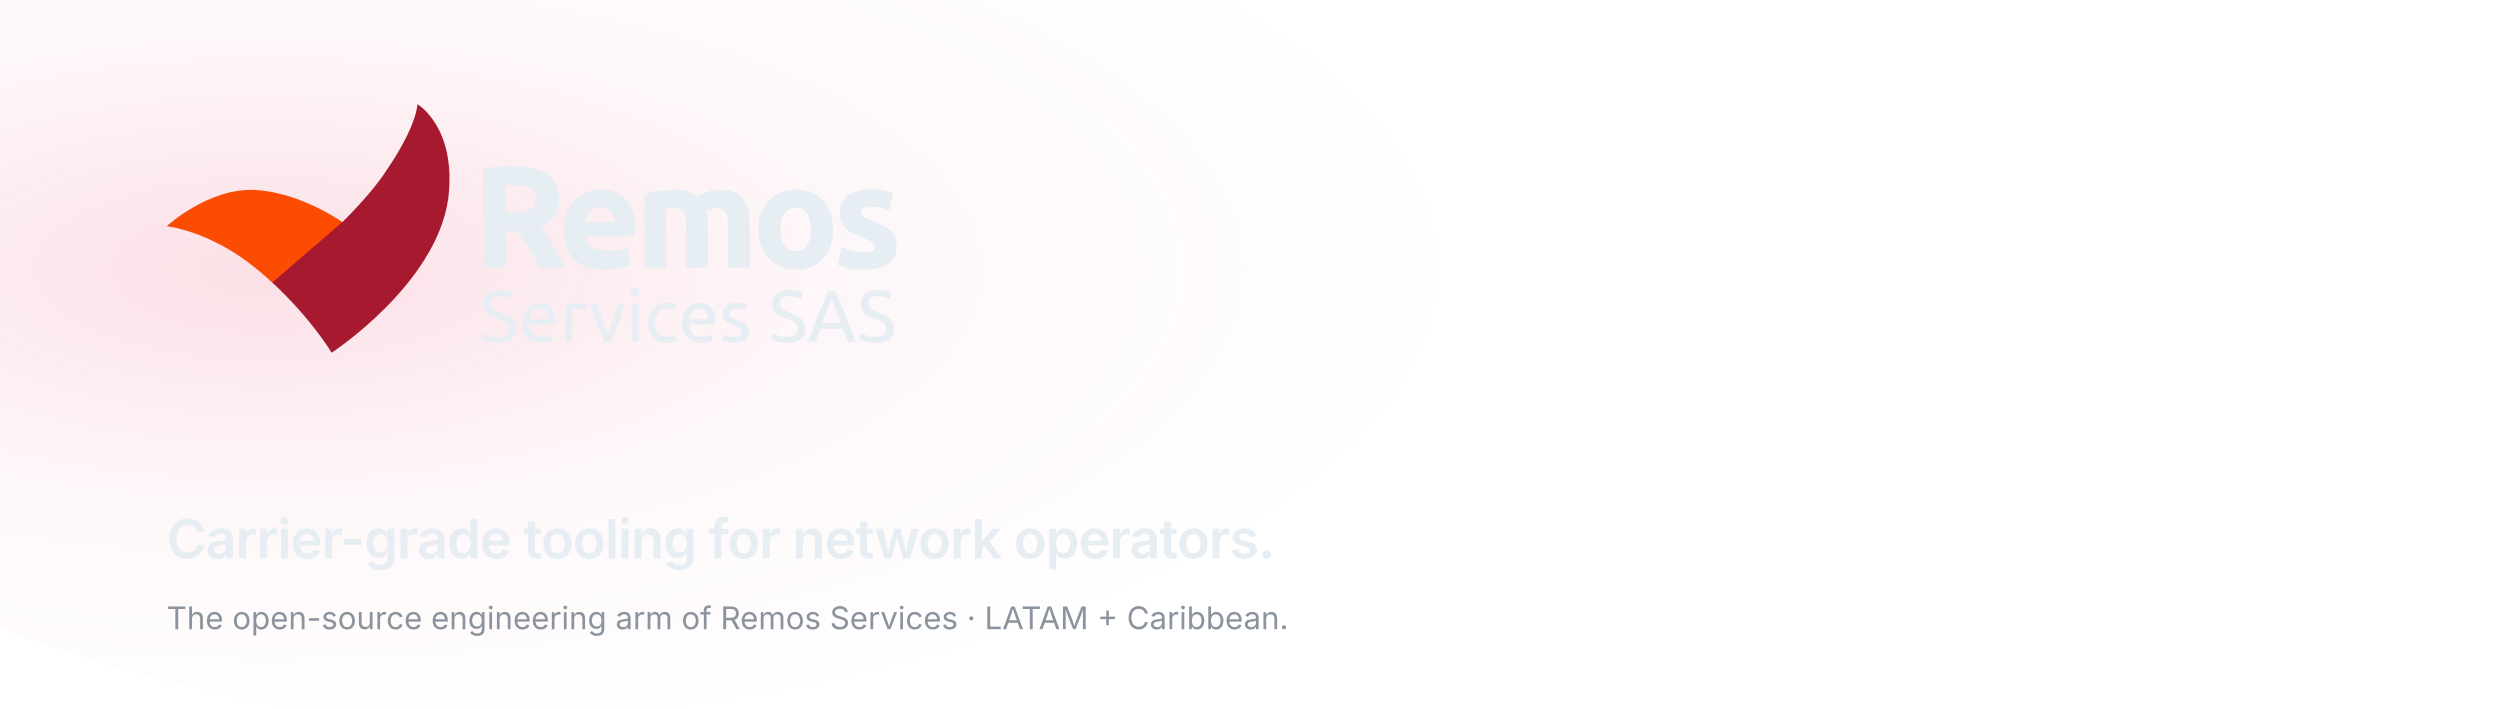
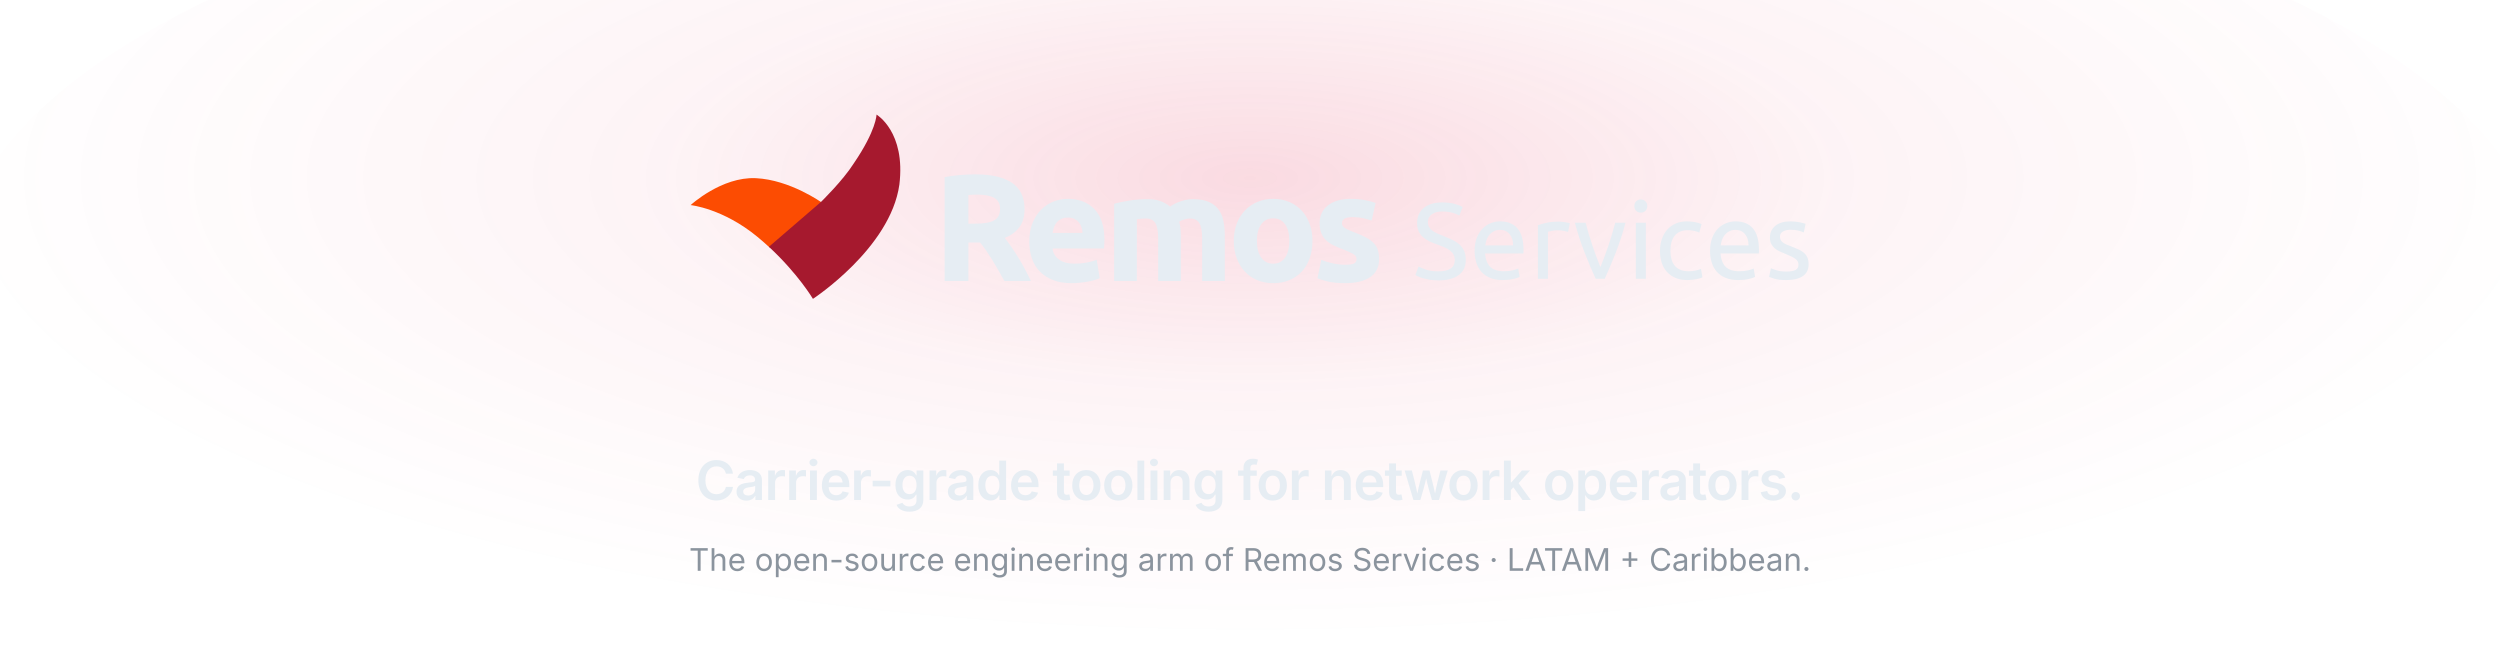
- <svg xmlns="http://www.w3.org/2000/svg" viewBox="0 0 1200 340" width="1200" height="340" role="img" aria-label="Remos Services — Carrier-grade tooling for network operators">
+ <svg xmlns="http://www.w3.org/2000/svg" viewBox="0 0 1200 320" width="1200" height="320" role="img" aria-label="Remos Services — Carrier-grade tooling for network operators">
  <defs>
-     <radialGradient id="glow" cx="0.28" cy="0.45" r="0.55">
-       <stop offset="0%" stop-color="#E11D48" stop-opacity="0.14" />
-       <stop offset="45%" stop-color="#E11D48" stop-opacity="0.04" />
+     <radialGradient id="glow" cx="0.5" cy="0.4" r="0.5">
+       <stop offset="0%" stop-color="#E11D48" stop-opacity="0.16" />
+       <stop offset="45%" stop-color="#E11D48" stop-opacity="0.05" />
      <stop offset="100%" stop-color="#E11D48" stop-opacity="0" />
    </radialGradient>
    <linearGradient id="hairline" x1="0" y1="0" x2="1" y2="0">
      <stop offset="0%" stop-color="#30363D" stop-opacity="0" />
      <stop offset="50%" stop-color="#30363D" stop-opacity="1" />
      <stop offset="100%" stop-color="#30363D" stop-opacity="0" />
    </linearGradient>
  </defs>
-   <ellipse cx="360" cy="150" rx="520" ry="210" fill="url(#glow)" />
-   <g transform="translate(80, 50) scale(0.55)">
-     <path fill-rule="evenodd" clip-rule="evenodd" d="M154.536 103.662C154.536 103.662 117.101 76.787 76.786 74.866C36.474 72.946 0 106.543 0 106.543C0 106.543 38.041 110.384 78.707 143.978C83.801 148.185 88.599 152.406 93.103 156.58L154.532 103.666L154.536 103.662Z" fill="#FC4C02" />
-     <path fill-rule="evenodd" clip-rule="evenodd" d="M191.97 57.592C179.307 77.64 153.575 102.705 153.575 102.705L92.145 155.619C126.699 187.629 143.976 216.925 143.976 216.925C143.976 216.925 235.162 157.413 245.721 82.547C253.403 20.158 218.845 0 218.845 0C218.845 0 218.845 18.237 191.97 57.592Z" fill="#A6192E" />
-     <path d="M301.814 54.035C314.96 54.035 325.026 56.372 332.02 61.05C339.012 65.728 342.509 72.993 342.509 82.851C342.509 89.002 341.096 93.997 338.275 97.828C335.451 101.662 331.387 104.676 326.079 106.863C327.849 109.057 329.7 111.561 331.64 114.384C333.577 117.208 335.494 120.156 337.391 123.233C339.289 126.31 341.119 129.511 342.889 132.838C344.66 136.169 346.303 139.433 347.817 142.634H325.776C324.169 139.77 322.538 136.863 320.891 133.912C319.241 130.965 317.551 128.097 315.817 125.317C314.083 122.536 312.37 119.902 310.679 117.418C308.986 114.935 307.295 112.677 305.605 110.657H295.873V142.634H276.155V56.312C280.453 55.472 284.897 54.882 289.488 54.542C294.079 54.205 298.187 54.035 301.811 54.035H301.814ZM302.951 70.845C301.517 70.845 300.234 70.889 299.097 70.972C297.96 71.055 296.886 71.142 295.873 71.225V94.987H301.434C308.849 94.987 314.157 94.06 317.361 92.207C320.561 90.353 322.165 87.195 322.165 82.728C322.165 78.26 320.541 75.376 317.301 73.566C314.057 71.755 309.276 70.849 302.954 70.849L302.951 70.845Z" fill="#E6EDF3" />
-     <path d="M346.43 109.901C346.43 104.003 347.333 98.842 349.147 94.418C350.957 89.993 353.338 86.309 356.288 83.359C359.236 80.411 362.626 78.177 366.464 76.66C370.298 75.144 374.236 74.387 378.283 74.387C387.718 74.387 395.177 77.274 400.654 83.045C406.129 88.816 408.869 97.308 408.869 108.514C408.869 109.611 408.826 110.811 408.743 112.115C408.659 113.422 408.573 114.578 408.489 115.592H365.77C366.191 119.47 368.001 122.543 371.205 124.817C374.406 127.091 378.703 128.231 384.098 128.231C387.552 128.231 390.942 127.915 394.273 127.284C397.6 126.651 400.318 125.874 402.425 124.947L404.952 140.241C403.942 140.747 402.591 141.251 400.908 141.758C399.221 142.264 397.347 142.704 395.283 143.084C393.216 143.465 391.006 143.778 388.649 144.031C386.288 144.285 383.928 144.411 381.57 144.411C375.586 144.411 370.385 143.528 365.96 141.758C361.536 139.987 357.872 137.567 354.965 134.489C352.058 131.415 349.91 127.771 348.52 123.557C347.13 119.346 346.433 114.795 346.433 109.908L346.43 109.901ZM390.669 102.696C390.586 101.096 390.309 99.535 389.849 98.018C389.385 96.501 388.669 95.154 387.702 93.974C386.731 92.794 385.508 91.827 384.038 91.067C382.564 90.31 380.73 89.93 378.54 89.93C376.349 89.93 374.622 90.29 373.105 91.004C371.588 91.72 370.325 92.667 369.314 93.847C368.304 95.028 367.524 96.398 366.977 97.955C366.427 99.515 366.03 101.096 365.777 102.696H390.676H390.669Z" fill="#E6EDF3" />
-     <path d="M453.482 107.374C453.482 101.306 452.702 97.009 451.145 94.481C449.585 91.954 446.911 90.691 443.12 90.691C441.94 90.691 440.72 90.754 439.456 90.881C438.192 91.007 436.969 91.154 435.792 91.324V142.638H416.958V78.431C418.558 78.011 420.432 77.568 422.583 77.105C424.73 76.641 427.007 76.221 429.407 75.841C431.808 75.461 434.275 75.167 436.802 74.957C439.329 74.747 441.813 74.641 444.26 74.641C449.065 74.641 452.959 75.254 455.953 76.474C458.943 77.698 461.407 79.152 463.348 80.835C466.042 78.898 469.139 77.381 472.636 76.284C476.13 75.191 479.354 74.641 482.305 74.641C487.613 74.641 491.974 75.381 495.388 76.851C498.802 78.325 501.519 80.412 503.54 83.109C505.563 85.806 506.954 89.007 507.71 92.714C508.467 96.422 508.847 100.549 508.847 105.1V142.638H490.013V107.374C490.013 101.306 489.233 97.009 487.676 94.481C486.116 91.954 483.442 90.691 479.651 90.691C478.641 90.691 477.227 90.944 475.417 91.448C473.603 91.954 472.11 92.584 470.929 93.344C471.519 95.285 471.896 97.325 472.066 99.476C472.233 101.623 472.32 103.92 472.32 106.364V142.638H453.489V107.374H453.482Z" fill="#E6EDF3" />
-     <path d="M581.645 109.271C581.645 114.495 580.888 119.276 579.371 123.617C577.854 127.958 575.664 131.665 572.8 134.739C569.936 137.817 566.502 140.197 562.501 141.881C558.497 143.565 554.013 144.408 549.038 144.408C544.064 144.408 539.706 143.565 535.705 141.881C531.701 140.197 528.267 137.817 525.403 134.739C522.539 131.665 520.306 127.958 518.705 123.617C517.105 119.279 516.305 114.498 516.305 109.271C516.305 104.043 517.125 99.285 518.769 94.988C520.412 90.69 522.686 87.026 525.593 83.992C528.501 80.958 531.955 78.601 535.959 76.914C539.96 75.23 544.321 74.387 549.038 74.387C553.756 74.387 558.243 75.23 562.248 76.914C566.249 78.601 569.683 80.958 572.55 83.992C575.414 87.026 577.648 90.69 579.248 94.988C580.848 99.285 581.648 104.046 581.648 109.271H581.645ZM562.431 109.271C562.431 103.456 561.271 98.885 558.954 95.558C556.636 92.231 553.329 90.567 549.032 90.567C544.734 90.567 541.403 92.231 539.046 95.558C536.686 98.888 535.505 103.456 535.505 109.271C535.505 115.085 536.686 119.696 539.046 123.11C541.403 126.524 544.734 128.228 549.032 128.228C553.329 128.228 556.636 126.521 558.954 123.11C561.271 119.696 562.431 115.085 562.431 109.271Z" fill="#E6EDF3" />
-     <path d="M608.818 129.112C612.272 129.112 614.716 128.775 616.15 128.101C617.58 127.428 618.297 126.121 618.297 124.184C618.297 122.667 617.37 121.34 615.516 120.203C613.663 119.066 610.839 117.782 607.048 116.349C604.097 115.255 601.423 114.118 599.023 112.935C596.622 111.755 594.579 110.344 592.892 108.701C591.205 107.057 589.901 105.1 588.974 102.823C588.047 100.549 587.584 97.812 587.584 94.608C587.584 88.373 589.901 83.445 594.535 79.821C599.17 76.2 605.531 74.387 613.619 74.387C617.663 74.387 621.538 74.747 625.248 75.46C628.956 76.177 631.903 76.957 634.097 77.797L630.81 92.46C628.616 91.704 626.239 91.03 623.668 90.437C621.098 89.847 618.21 89.553 615.01 89.553C609.112 89.553 606.161 91.197 606.161 94.481C606.161 95.238 606.288 95.915 606.541 96.505C606.795 97.095 607.298 97.665 608.058 98.212C608.815 98.762 609.849 99.352 611.155 99.989C612.462 100.626 614.126 101.329 616.147 102.089C620.274 103.62 623.688 105.13 626.385 106.613C629.083 108.1 631.206 109.707 632.767 111.428C634.324 113.152 635.421 115.065 636.054 117.166C636.687 119.266 637.001 121.707 637.001 124.477C637.001 131.035 634.537 135.996 629.606 139.36C624.678 142.721 617.704 144.405 608.688 144.405C602.79 144.405 597.883 143.898 593.965 142.888C590.048 141.878 587.33 141.034 585.813 140.361L588.974 125.067C592.175 126.331 595.462 127.321 598.833 128.038C602.204 128.755 605.531 129.112 608.818 129.112Z" fill="#E6EDF3" />
-     <path d="M288.874 202.981C295.339 202.981 298.573 200.77 298.573 196.346C298.573 194.986 298.286 193.826 297.713 192.869C297.139 191.912 296.362 191.082 295.385 190.382C294.405 189.681 293.288 189.075 292.035 188.565C290.781 188.054 289.451 187.544 288.047 187.034C286.43 186.481 284.9 185.854 283.453 185.151C282.006 184.45 280.752 183.62 279.689 182.663C278.625 181.706 277.785 180.57 277.168 179.249C276.552 177.932 276.245 176.335 276.245 174.465C276.245 170.594 277.562 167.573 280.202 165.406C282.84 163.236 286.477 162.152 291.111 162.152C293.792 162.152 296.226 162.439 298.416 163.013C300.607 163.586 302.214 164.216 303.234 164.896L301.257 169.937C300.363 169.384 299.033 168.844 297.269 168.31C295.506 167.78 293.452 167.513 291.111 167.513C289.921 167.513 288.814 167.64 287.794 167.897C286.774 168.154 285.88 168.534 285.113 169.044C284.347 169.554 283.74 170.204 283.296 170.991C282.85 171.778 282.626 172.705 282.626 173.765C282.626 174.955 282.86 175.955 283.33 176.762C283.796 177.572 284.457 178.282 285.307 178.899C286.157 179.516 287.147 180.079 288.274 180.59C289.401 181.1 290.645 181.61 292.008 182.12C293.922 182.887 295.676 183.65 297.273 184.417C298.87 185.184 300.25 186.097 301.42 187.161C302.59 188.224 303.494 189.488 304.131 190.958C304.767 192.425 305.088 194.202 305.088 196.286C305.088 200.157 303.674 203.134 300.843 205.218C298.013 207.302 294.025 208.345 288.881 208.345C287.137 208.345 285.53 208.229 284.063 207.995C282.596 207.762 281.289 207.485 280.139 207.165C278.989 206.845 278.002 206.505 277.172 206.145C276.342 205.785 275.695 205.475 275.225 205.221L277.075 200.117C278.052 200.67 279.542 201.287 281.543 201.967C283.543 202.648 285.987 202.988 288.881 202.988L288.874 202.981Z" fill="#E6EDF3" />
-     <path d="M310.311 190.857C310.311 187.923 310.735 185.359 311.588 183.169C312.438 180.979 313.565 179.161 314.969 177.715C316.373 176.268 317.99 175.184 319.817 174.461C321.644 173.737 323.517 173.377 325.431 173.377C329.899 173.377 333.32 174.771 335.703 177.554C338.084 180.342 339.277 184.583 339.277 190.284V191.274C339.277 191.677 339.254 192.051 339.214 192.391H316.499C316.753 195.835 317.753 198.452 319.497 200.239C321.24 202.026 323.964 202.92 327.665 202.92C329.749 202.92 331.502 202.74 332.929 202.376C334.353 202.016 335.427 201.666 336.15 201.323L336.98 206.301C336.257 206.684 334.993 207.087 333.183 207.514C331.376 207.938 329.322 208.151 327.025 208.151C324.131 208.151 321.634 207.714 319.527 206.844C317.42 205.974 315.686 204.77 314.326 203.24C312.965 201.71 311.955 199.889 311.295 197.785C310.635 195.682 310.305 193.374 310.305 190.864L310.311 190.857ZM333.089 187.603C333.129 184.923 332.463 182.722 331.079 180.999C329.695 179.275 327.792 178.415 325.368 178.415C324.008 178.415 322.804 178.681 321.764 179.212C320.72 179.745 319.84 180.435 319.117 181.285C318.393 182.135 317.83 183.116 317.426 184.219C317.023 185.326 316.756 186.453 316.629 187.6H333.089V187.603Z" fill="#E6EDF3" />
-     <path d="M360.076 173.502C360.586 173.502 361.17 173.535 361.83 173.599C362.49 173.662 363.137 173.749 363.777 173.855C364.414 173.962 365.001 174.069 365.531 174.175C366.061 174.282 366.454 174.379 366.711 174.462L365.691 179.63C365.221 179.46 364.447 179.256 363.36 179.023C362.277 178.79 360.883 178.673 359.179 178.673C358.072 178.673 356.979 178.79 355.892 179.023C354.808 179.256 354.095 179.417 353.755 179.503V207.386H347.82V175.612C349.224 175.102 350.968 174.622 353.051 174.175C355.135 173.729 357.476 173.505 360.07 173.505L360.076 173.502Z" fill="#E6EDF3" />
-     <path d="M399.697 174.205C398.037 180.416 396.093 186.371 393.859 192.069C391.626 197.77 389.468 202.874 387.385 207.382H382.023C379.94 202.874 377.779 197.77 375.549 192.069C373.315 186.371 371.371 180.416 369.711 174.205H376.092C376.602 176.289 377.209 178.513 377.909 180.873C378.609 183.234 379.356 185.574 380.143 187.891C380.93 190.212 381.727 192.452 382.537 194.623C383.344 196.793 384.111 198.727 384.834 200.427C385.558 198.727 386.321 196.79 387.131 194.623C387.938 192.452 388.735 190.212 389.525 187.891C390.312 185.574 391.055 183.234 391.759 180.873C392.459 178.513 393.066 176.289 393.576 174.205H399.701H399.697Z" fill="#E6EDF3" />
-     <path d="M408.756 168.208C407.693 168.208 406.789 167.858 406.046 167.155C405.302 166.455 404.929 165.508 404.929 164.314C404.929 163.12 405.302 162.177 406.046 161.473C406.789 160.77 407.693 160.42 408.756 160.42C409.82 160.42 410.723 160.77 411.467 161.473C412.21 162.174 412.584 163.124 412.584 164.314C412.584 165.504 412.21 166.451 411.467 167.155C410.723 167.855 409.816 168.208 408.756 168.208ZM411.757 207.383H405.822V174.206H411.757V207.383Z" fill="#E6EDF3" />
-     <path d="M436.385 208.148C433.705 208.148 431.354 207.721 429.334 206.871C427.313 206.02 425.61 204.83 424.229 203.297C422.846 201.766 421.816 199.946 421.135 197.842C420.455 195.738 420.115 193.408 420.115 190.857C420.115 188.307 420.489 185.966 421.232 183.839C421.976 181.712 423.029 179.872 424.389 178.321C425.75 176.768 427.42 175.557 429.397 174.684C431.374 173.814 433.578 173.377 436.002 173.377C437.489 173.377 438.979 173.504 440.47 173.76C441.956 174.017 443.383 174.42 444.744 174.974L443.403 180.015C442.51 179.592 441.48 179.248 440.309 178.995C439.139 178.738 437.896 178.611 436.575 178.611C433.258 178.611 430.714 179.655 428.95 181.739C427.183 183.822 426.303 186.866 426.303 190.864C426.303 192.651 426.503 194.288 426.91 195.778C427.313 197.269 427.95 198.542 428.824 199.606C429.694 200.669 430.811 201.49 432.174 202.063C433.535 202.636 435.195 202.923 437.152 202.923C438.726 202.923 440.149 202.773 441.426 202.476C442.703 202.18 443.7 201.86 444.424 201.52L445.254 206.497C444.914 206.711 444.424 206.911 443.787 207.104C443.15 207.294 442.427 207.464 441.616 207.614C440.81 207.764 439.946 207.891 439.033 207.998C438.116 208.104 437.236 208.158 436.385 208.158V208.148Z" fill="#E6EDF3" />
-     <path d="M449.781 190.857C449.781 187.923 450.204 185.359 451.058 183.169C451.908 180.979 453.035 179.161 454.439 177.715C455.842 176.268 457.459 175.184 459.286 174.461C461.113 173.737 462.987 173.377 464.901 173.377C469.369 173.377 472.789 174.771 475.173 177.554C477.554 180.342 478.747 184.583 478.747 190.284V191.274C478.747 191.677 478.724 192.051 478.684 192.391H455.969C456.222 195.835 457.223 198.452 458.966 200.239C460.71 202.026 463.434 202.92 467.135 202.92C469.218 202.92 470.972 202.74 472.399 202.376C473.823 202.016 474.896 201.666 475.62 201.323L476.45 206.301C475.727 206.684 474.463 207.087 472.653 207.514C470.845 207.938 468.792 208.151 466.495 208.151C463.601 208.151 461.103 207.714 458.996 206.844C456.889 205.974 455.156 204.77 453.795 203.24C452.435 201.71 451.425 199.889 450.765 197.785C450.104 195.682 449.774 193.374 449.774 190.864L449.781 190.857ZM472.559 187.603C472.599 184.923 471.932 182.722 470.549 180.999C469.165 179.275 467.261 178.415 464.838 178.415C463.477 178.415 462.274 178.681 461.233 179.212C460.19 179.745 459.31 180.435 458.586 181.285C457.863 182.135 457.299 183.116 456.896 184.219C456.492 185.326 456.226 186.453 456.099 187.6H472.559V187.603Z" fill="#E6EDF3" />
-     <path d="M495.017 203.107C497.441 203.107 499.238 202.787 500.408 202.15C501.578 201.514 502.162 200.49 502.162 199.086C502.162 197.683 501.588 196.493 500.438 195.642C499.291 194.792 497.397 193.835 494.76 192.772C493.483 192.262 492.26 191.742 491.093 191.208C489.922 190.678 488.912 190.051 488.062 189.324C487.212 188.601 486.532 187.731 486.022 186.707C485.512 185.687 485.255 184.433 485.255 182.943C485.255 180.009 486.338 177.679 488.509 175.955C490.679 174.231 493.633 173.371 497.377 173.371C498.311 173.371 499.248 173.424 500.185 173.531C501.118 173.638 501.992 173.765 502.802 173.915C503.609 174.065 504.322 174.225 504.939 174.395C505.556 174.565 506.033 174.715 506.376 174.841L505.292 179.946C504.656 179.606 503.655 179.256 502.292 178.892C500.931 178.532 499.294 178.349 497.377 178.349C495.717 178.349 494.273 178.679 493.04 179.339C491.806 179.999 491.189 181.029 491.189 182.433C491.189 183.156 491.326 183.793 491.603 184.347C491.88 184.9 492.303 185.4 492.88 185.847C493.453 186.294 494.167 186.707 495.017 187.091C495.867 187.474 496.887 187.877 498.081 188.304C499.655 188.901 501.058 189.484 502.292 190.058C503.525 190.631 504.579 191.302 505.449 192.068C506.319 192.835 506.989 193.759 507.46 194.842C507.926 195.926 508.163 197.256 508.163 198.83C508.163 201.894 507.023 204.211 504.749 205.785C502.472 207.358 499.231 208.145 495.02 208.145C492.086 208.145 489.789 207.898 488.129 207.412C486.468 206.925 485.342 206.551 484.748 206.295L485.832 201.19C486.512 201.447 487.595 201.827 489.086 202.337C490.573 202.847 492.553 203.104 495.02 203.104L495.017 203.107Z" fill="#E6EDF3" />
-     <path d="M541.147 202.981C547.611 202.981 550.845 200.77 550.845 196.346C550.845 194.986 550.559 193.826 549.985 192.869C549.412 191.912 548.635 191.082 547.658 190.382C546.678 189.681 545.561 189.075 544.307 188.565C543.054 188.054 541.723 187.544 540.32 187.034C538.703 186.481 537.172 185.854 535.725 185.151C534.278 184.45 533.025 183.62 531.961 182.663C530.898 181.706 530.058 180.57 529.441 179.249C528.824 177.932 528.517 176.335 528.517 174.465C528.517 170.594 529.834 167.573 532.475 165.406C535.112 163.236 538.749 162.152 543.384 162.152C546.064 162.152 548.498 162.439 550.689 163.013C552.879 163.586 554.486 164.216 555.506 164.896L553.529 169.937C552.636 169.384 551.305 168.844 549.542 168.31C547.775 167.78 545.724 167.513 543.384 167.513C542.193 167.513 541.087 167.64 540.066 167.897C539.046 168.154 538.153 168.534 537.386 169.044C536.619 169.554 536.016 170.204 535.569 170.991C535.122 171.778 534.899 172.705 534.899 173.765C534.899 174.955 535.132 175.955 535.602 176.762C536.069 177.572 536.729 178.282 537.579 178.899C538.429 179.516 539.42 180.079 540.546 180.59C541.673 181.1 542.917 181.61 544.281 182.12C546.194 182.887 547.948 183.65 549.545 184.417C551.142 185.184 552.522 186.097 553.693 187.161C554.863 188.224 555.766 189.488 556.403 190.958C557.04 192.425 557.36 194.202 557.36 196.286C557.36 200.157 555.946 203.134 553.116 205.218C550.285 207.302 546.298 208.345 541.153 208.345C539.41 208.345 537.803 208.229 536.336 207.995C534.869 207.762 533.558 207.485 532.411 207.165C531.261 206.845 530.274 206.505 529.444 206.145C528.614 205.785 527.967 205.475 527.497 205.221L529.347 200.117C530.324 200.67 531.815 201.287 533.815 201.967C535.815 202.648 538.259 202.988 541.153 202.988L541.147 202.981Z" fill="#E6EDF3" />
-     <path d="M594.357 207.382C593.634 205.468 592.953 203.584 592.317 201.734C591.68 199.884 591.02 198 590.34 196.086H570.305L566.285 207.379H559.84C561.54 202.701 563.134 198.373 564.624 194.396C566.111 190.418 567.568 186.644 568.995 183.07C570.419 179.496 571.836 176.082 573.239 172.831C574.643 169.581 576.11 166.357 577.64 163.166H583.318C584.848 166.357 586.315 169.577 587.719 172.831C589.123 176.085 590.536 179.499 591.963 183.07C593.387 186.644 594.844 190.418 596.334 194.396C597.821 198.373 599.418 202.701 601.118 207.379H594.354L594.357 207.382ZM588.553 190.985C587.192 187.284 585.842 183.7 584.502 180.233C583.161 176.766 581.768 173.438 580.324 170.248C578.834 173.438 577.42 176.766 576.08 180.233C574.74 183.7 573.409 187.284 572.092 190.985H588.553Z" fill="#E6EDF3" />
-     <path d="M618.41 202.981C624.874 202.981 628.108 200.77 628.108 196.346C628.108 194.986 627.822 193.826 627.248 192.869C626.675 191.912 625.898 191.082 624.921 190.382C623.941 189.681 622.824 189.075 621.57 188.565C620.317 188.054 618.986 187.544 617.583 187.034C615.966 186.481 614.436 185.854 612.989 185.151C611.542 184.45 610.288 183.62 609.224 182.663C608.161 181.706 607.321 180.57 606.704 179.249C606.087 177.932 605.777 176.335 605.777 174.465C605.777 170.594 607.094 167.573 609.735 165.406C612.372 163.236 616.009 162.152 620.644 162.152C623.324 162.152 625.758 162.439 627.948 163.013C630.139 163.586 631.746 164.216 632.766 164.896L630.789 169.937C629.895 169.384 628.565 168.844 626.801 168.31C625.034 167.78 622.984 167.513 620.644 167.513C619.453 167.513 618.346 167.64 617.326 167.897C616.306 168.154 615.412 168.534 614.646 169.044C613.879 169.554 613.275 170.204 612.829 170.991C612.382 171.778 612.158 172.705 612.158 173.765C612.158 174.955 612.392 175.955 612.862 176.762C613.329 177.572 613.989 178.282 614.839 178.899C615.689 179.516 616.679 180.079 617.806 180.59C618.933 181.1 620.177 181.61 621.54 182.12C623.454 182.887 625.208 183.65 626.805 184.417C628.402 185.184 629.782 186.097 630.952 187.161C632.123 188.224 633.026 189.488 633.663 190.958C634.3 192.425 634.62 194.202 634.62 196.286C634.62 200.157 633.206 203.134 630.376 205.218C627.545 207.302 623.557 208.345 618.413 208.345C616.669 208.345 615.062 208.229 613.595 207.995C612.128 207.762 610.818 207.485 609.671 207.165C608.524 206.845 607.534 206.505 606.704 206.145C605.874 205.785 605.227 205.475 604.757 205.221L606.607 200.117C607.584 200.67 609.074 201.287 611.075 201.967C613.075 202.648 615.519 202.988 618.413 202.988L618.41 202.981Z" fill="#E6EDF3" />
+   <ellipse cx="600" cy="130" rx="620" ry="220" fill="url(#glow)" />
+   <g transform="translate(331.5, 55) scale(0.65)">
+     <path fill-rule="evenodd" clip-rule="evenodd" d="M96.94 65.028C96.94 65.028 73.458 48.169 48.168 46.964C22.88 45.759 0 66.835 0 66.835C0 66.835 23.863 69.244 49.373 90.317C52.568 92.957 55.578 95.604 58.403 98.223L96.938 65.03L96.94 65.028Z" fill="#FC4C02" />
+     <path fill-rule="evenodd" clip-rule="evenodd" d="M120.422 36.127C112.479 48.703 96.338 64.427 96.338 64.427L57.803 97.62C79.478 117.7 90.316 136.077 90.316 136.077C90.316 136.077 147.517 98.745 154.141 51.782C158.959 12.645 137.282 0 137.282 0C137.282 0 137.282 11.44 120.422 36.127Z" fill="#A6192E" />
+     <path d="M210.402 44.139C222.09 44.139 231.039 46.217 237.258 50.376C243.474 54.534 246.584 60.993 246.584 69.759C246.584 75.228 245.327 79.668 242.819 83.074C240.308 86.483 236.695 89.163 231.976 91.107C233.55 93.058 235.195 95.284 236.92 97.795C238.642 100.305 240.347 102.926 242.033 105.662C243.72 108.398 245.347 111.244 246.922 114.202C248.496 117.163 249.957 120.065 251.303 122.911H231.706C230.277 120.365 228.828 117.78 227.363 115.156C225.896 112.536 224.393 109.987 222.852 107.515C221.31 105.042 219.787 102.701 218.284 100.492C216.778 98.284 215.275 96.277 213.772 94.481H205.12V122.911H187.589V46.163C191.41 45.416 195.361 44.892 199.443 44.589C203.525 44.29 207.177 44.139 210.399 44.139H210.402ZM211.413 59.084C210.138 59.084 208.997 59.123 207.986 59.197C206.975 59.271 206.021 59.348 205.12 59.422V80.549H210.064C216.656 80.549 221.376 79.725 224.224 78.076C227.07 76.428 228.496 73.621 228.496 69.649C228.496 65.677 227.052 63.113 224.171 61.503C221.287 59.894 217.036 59.087 211.416 59.087L211.413 59.084Z" fill="#E6EDF3" />
+     <path d="M250.071 93.808C250.071 88.564 250.875 83.975 252.487 80.042C254.097 76.108 256.213 72.833 258.837 70.209C261.457 67.589 264.472 65.603 267.884 64.254C271.292 62.905 274.793 62.232 278.392 62.232C286.781 62.232 293.412 64.799 298.282 69.931C303.149 75.062 305.586 82.612 305.586 92.575C305.586 93.55 305.547 94.617 305.473 95.776C305.399 96.938 305.322 97.967 305.248 98.868H267.267C267.64 102.315 269.25 105.048 272.099 107.07C274.944 109.091 278.765 110.105 283.562 110.105C286.633 110.105 289.647 109.824 292.608 109.263C295.567 108.7 297.983 108.01 299.856 107.185L302.103 120.783C301.205 121.233 300.004 121.681 298.507 122.131C297.007 122.582 295.342 122.973 293.507 123.311C291.669 123.649 289.703 123.928 287.608 124.153C285.509 124.378 283.41 124.491 281.315 124.491C275.994 124.491 271.37 123.705 267.436 122.131C263.502 120.557 260.245 118.405 257.66 115.669C255.075 112.936 253.166 109.696 251.93 105.949C250.694 102.206 250.074 98.159 250.074 93.814L250.071 93.808ZM289.404 87.402C289.33 85.979 289.084 84.592 288.675 83.243C288.263 81.894 287.626 80.697 286.766 79.647C285.903 78.598 284.815 77.739 283.508 77.063C282.198 76.39 280.568 76.052 278.62 76.052C276.673 76.052 275.137 76.372 273.788 77.006C272.44 77.644 271.316 78.486 270.418 79.535C269.52 80.584 268.826 81.802 268.34 83.187C267.851 84.574 267.498 85.979 267.273 87.402H289.41H289.404Z" fill="#E6EDF3" />
+     <path d="M345.251 91.56C345.251 86.165 344.557 82.344 343.173 80.097C341.786 77.85 339.408 76.727 336.038 76.727C334.989 76.727 333.904 76.783 332.78 76.896C331.657 77.009 330.569 77.139 329.522 77.29V122.913H312.777V65.827C314.2 65.454 315.866 65.06 317.778 64.648C319.687 64.236 321.712 63.862 323.846 63.524C325.98 63.186 328.174 62.925 330.421 62.739C332.668 62.552 334.876 62.457 337.052 62.457C341.323 62.457 344.785 63.002 347.447 64.087C350.106 65.175 352.297 66.468 354.022 67.965C356.417 66.242 359.171 64.894 362.281 63.918C365.387 62.946 368.254 62.457 370.877 62.457C375.596 62.457 379.473 63.115 382.509 64.422C385.544 65.733 387.96 67.588 389.756 69.986C391.556 72.384 392.792 75.23 393.465 78.526C394.137 81.823 394.475 85.492 394.475 89.538V122.913H377.73V91.56C377.73 86.165 377.037 82.344 375.652 80.097C374.265 77.85 371.888 76.727 368.517 76.727C367.619 76.727 366.362 76.952 364.753 77.4C363.14 77.85 361.812 78.411 360.763 79.087C361.287 80.812 361.622 82.626 361.774 84.538C361.922 86.447 361.999 88.489 361.999 90.662V122.913H345.257V91.56H345.251Z" fill="#E6EDF3" />
+     <path d="M459.2 93.248C459.2 97.892 458.527 102.143 457.178 106.003C455.83 109.862 453.882 113.158 451.336 115.891C448.79 118.628 445.736 120.744 442.179 122.241C438.619 123.738 434.632 124.488 430.21 124.488C425.787 124.488 421.913 123.738 418.356 122.241C414.795 120.744 411.742 118.628 409.196 115.891C406.65 113.158 404.664 109.862 403.241 106.003C401.818 102.146 401.106 97.895 401.106 93.248C401.106 88.6 401.836 84.37 403.297 80.549C404.758 76.728 406.78 73.47 409.365 70.772C411.95 68.075 415.021 65.979 418.581 64.479C422.138 62.982 426.015 62.232 430.21 62.232C434.404 62.232 438.394 62.982 441.954 64.479C445.511 65.979 448.564 68.075 451.114 70.772C453.66 73.47 455.646 76.728 457.069 80.549C458.492 84.37 459.203 88.603 459.203 93.248H459.2ZM442.117 93.248C442.117 88.078 441.085 84.014 439.025 81.055C436.965 78.097 434.025 76.618 430.204 76.618C426.383 76.618 423.421 78.097 421.326 81.055C419.227 84.017 418.178 88.078 418.178 93.248C418.178 98.417 419.227 102.517 421.326 105.552C423.421 108.588 426.383 110.102 430.204 110.102C434.025 110.102 436.965 108.585 439.025 105.552C441.085 102.517 442.117 98.417 442.117 93.248Z" fill="#E6EDF3" />
+     <path d="M483.358 110.888C486.429 110.888 488.602 110.588 489.876 109.99C491.148 109.391 491.785 108.229 491.785 106.507C491.785 105.158 490.961 103.978 489.313 102.967C487.665 101.956 485.154 100.815 481.784 99.541C479.16 98.568 476.783 97.558 474.649 96.505C472.514 95.456 470.697 94.202 469.197 92.741C467.698 91.279 466.539 89.539 465.714 87.515C464.89 85.493 464.478 83.059 464.478 80.211C464.478 74.668 466.538 70.286 470.659 67.064C474.779 63.845 480.435 62.232 487.626 62.232C491.222 62.232 494.666 62.553 497.966 63.187C501.262 63.824 503.882 64.518 505.833 65.265L502.91 78.302C500.96 77.629 498.846 77.03 496.561 76.502C494.275 75.978 491.708 75.717 488.862 75.717C483.619 75.717 480.995 77.178 480.995 80.098C480.995 80.771 481.108 81.373 481.333 81.897C481.558 82.422 482.006 82.929 482.682 83.415C483.355 83.904 484.274 84.429 485.436 84.995C486.598 85.561 488.077 86.187 489.873 86.862C493.543 88.223 496.578 89.566 498.976 90.885C501.375 92.207 503.263 93.636 504.65 95.165C506.034 96.698 507.01 98.399 507.573 100.267C508.136 102.134 508.415 104.304 508.415 106.767C508.415 112.598 506.224 117.009 501.84 120C497.459 122.988 491.257 124.485 483.242 124.485C477.998 124.485 473.635 124.034 470.152 123.136C466.669 122.238 464.253 121.488 462.904 120.889L465.714 107.292C468.56 108.416 471.483 109.296 474.48 109.933C477.477 110.571 480.435 110.888 483.358 110.888Z" fill="#E6EDF3" />
+     <path d="M552.219 115.764C560.278 115.764 564.31 113.008 564.31 107.493C564.31 105.797 563.952 104.35 563.238 103.158C562.523 101.965 561.554 100.93 560.336 100.057C559.114 99.184 557.722 98.428 556.159 97.792C554.597 97.156 552.938 96.52 551.188 95.884C549.173 95.194 547.265 94.413 545.461 93.536C543.657 92.663 542.094 91.628 540.768 90.435C539.443 89.242 538.395 87.825 537.626 86.179C536.857 84.537 536.475 82.546 536.475 80.215C536.475 75.389 538.117 71.623 541.409 68.922C544.696 66.216 549.231 64.865 555.008 64.865C558.35 64.865 561.384 65.223 564.115 65.938C566.845 66.653 568.849 67.438 570.12 68.286L567.656 74.57C566.542 73.88 564.883 73.207 562.685 72.542C560.486 71.881 557.926 71.549 555.008 71.549C553.524 71.549 552.144 71.707 550.872 72.027C549.601 72.347 548.487 72.82 547.531 73.456C546.575 74.092 545.818 74.903 545.266 75.884C544.709 76.865 544.43 78.02 544.43 79.342C544.43 80.826 544.721 82.072 545.307 83.078C545.889 84.088 546.712 84.974 547.772 85.743C548.832 86.511 550.066 87.214 551.471 87.85C552.876 88.486 554.426 89.122 556.126 89.757C558.512 90.713 560.698 91.665 562.689 92.621C564.68 93.577 566.401 94.716 567.859 96.042C569.318 97.368 570.445 98.943 571.239 100.776C572.032 102.605 572.431 104.82 572.431 107.418C572.431 112.243 570.669 115.955 567.14 118.553C563.612 121.15 558.641 122.451 552.227 122.451C550.054 122.451 548.05 122.306 546.222 122.015C544.393 121.724 542.763 121.379 541.33 120.98C539.896 120.581 538.665 120.157 537.63 119.708C536.596 119.259 535.789 118.873 535.203 118.557L537.51 112.193C538.728 112.883 540.586 113.652 543.079 114.5C545.573 115.348 548.62 115.772 552.227 115.772L552.219 115.764Z" fill="#E6EDF3" />
+     <path d="M578.944 100.647C578.944 96.99 579.472 93.793 580.536 91.063C581.596 88.332 583 86.067 584.75 84.263C586.5 82.459 588.516 81.108 590.794 80.206C593.071 79.304 595.407 78.856 597.793 78.856C603.362 78.856 607.627 80.593 610.598 84.063C613.566 87.538 615.054 92.825 615.054 99.932V101.167C615.054 101.67 615.025 102.135 614.975 102.559H586.658C586.974 106.852 588.221 110.115 590.395 112.343C592.568 114.571 595.964 115.685 600.578 115.685C603.175 115.685 605.362 115.46 607.14 115.007C608.915 114.558 610.254 114.122 611.155 113.694L612.19 119.899C611.288 120.377 609.713 120.88 607.456 121.412C605.204 121.94 602.643 122.206 599.78 122.206C596.172 122.206 593.059 121.661 590.432 120.577C587.805 119.492 585.644 117.991 583.948 116.084C582.252 114.176 580.993 111.907 580.17 109.284C579.347 106.661 578.936 103.785 578.936 100.655L578.944 100.647ZM607.34 96.591C607.39 93.249 606.559 90.506 604.834 88.357C603.109 86.208 600.736 85.136 597.714 85.136C596.018 85.136 594.518 85.468 593.221 86.129C591.92 86.794 590.823 87.654 589.921 88.714C589.019 89.774 588.316 90.996 587.813 92.372C587.311 93.752 586.978 95.157 586.82 96.586H607.34V96.591Z" fill="#E6EDF3" />
+     <path d="M640.981 79.014C641.617 79.014 642.344 79.055 643.167 79.134C643.99 79.213 644.796 79.321 645.594 79.454C646.388 79.587 647.12 79.72 647.781 79.853C648.441 79.986 648.932 80.107 649.252 80.211L647.98 86.653C647.394 86.441 646.43 86.188 645.075 85.897C643.724 85.606 641.987 85.46 639.863 85.46C638.483 85.46 637.12 85.606 635.765 85.897C634.414 86.188 633.524 86.387 633.1 86.495V121.254H625.702V81.645C627.452 81.009 629.626 80.41 632.223 79.853C634.821 79.296 637.739 79.018 640.973 79.018L640.981 79.014Z" fill="#E6EDF3" />
+     <path d="M690.375 79.889C688.305 87.632 685.882 95.055 683.097 102.158C680.313 109.266 677.624 115.629 675.026 121.248H668.342C665.745 115.629 663.051 109.266 660.271 102.158C657.486 95.055 655.063 87.632 652.993 79.889H660.948C661.584 82.486 662.341 85.259 663.214 88.201C664.086 91.144 665.017 94.062 665.998 96.95C666.979 99.843 667.973 102.636 668.983 105.342C669.988 108.048 670.944 110.458 671.846 112.578C672.748 110.458 673.7 108.044 674.71 105.342C675.716 102.636 676.709 99.843 677.694 96.95C678.675 94.062 679.602 91.144 680.479 88.201C681.352 85.259 682.108 82.486 682.744 79.889H690.379H690.375Z" fill="#E6EDF3" />
+     <path d="M701.667 72.408C700.341 72.408 699.215 71.972 698.288 71.095C697.361 70.222 696.896 69.042 696.896 67.554C696.896 66.066 697.361 64.89 698.288 64.013C699.215 63.136 700.341 62.699 701.667 62.699C702.993 62.699 704.119 63.136 705.046 64.013C705.973 64.885 706.438 66.07 706.438 67.554C706.438 69.038 705.973 70.218 705.046 71.095C704.119 71.968 702.989 72.408 701.667 72.408ZM705.408 121.245H698.009V79.886H705.408V121.245Z" fill="#E6EDF3" />
+     <path d="M736.111 122.202C732.769 122.202 729.839 121.67 727.32 120.61C724.802 119.55 722.678 118.066 720.957 116.154C719.232 114.247 717.948 111.977 717.1 109.355C716.252 106.732 715.828 103.827 715.828 100.647C715.828 97.468 716.294 94.55 717.221 91.898C718.147 89.246 719.461 86.952 721.157 85.019C722.852 83.082 724.935 81.574 727.399 80.485C729.864 79.4 732.611 78.856 735.633 78.856C737.487 78.856 739.345 79.013 741.203 79.333C743.056 79.653 744.835 80.156 746.531 80.846L744.86 87.131C743.746 86.603 742.462 86.175 741.003 85.859C739.544 85.539 737.994 85.381 736.348 85.381C732.212 85.381 729.041 86.682 726.842 89.279C724.64 91.877 723.542 95.672 723.542 100.655C723.542 102.883 723.792 104.924 724.299 106.782C724.802 108.64 725.596 110.227 726.684 111.553C727.769 112.879 729.162 113.902 730.862 114.617C732.557 115.331 734.627 115.689 737.067 115.689C739.029 115.689 740.804 115.502 742.395 115.132C743.987 114.762 745.23 114.363 746.132 113.939L747.167 120.144C746.743 120.41 746.132 120.66 745.338 120.901C744.544 121.138 743.642 121.35 742.632 121.537C741.626 121.724 740.55 121.882 739.411 122.015C738.268 122.148 737.171 122.214 736.111 122.214V122.202Z" fill="#E6EDF3" />
+     <path d="M752.812 100.647C752.812 96.99 753.34 93.793 754.404 91.063C755.464 88.332 756.869 86.067 758.618 84.263C760.368 82.459 762.384 81.108 764.662 80.206C766.939 79.304 769.275 78.856 771.661 78.856C777.23 78.856 781.495 80.593 784.467 84.063C787.434 87.538 788.922 92.825 788.922 99.932V101.167C788.922 101.67 788.893 102.135 788.843 102.559H760.526C760.842 106.852 762.089 110.115 764.263 112.343C766.436 114.571 769.832 115.685 774.446 115.685C777.043 115.685 779.23 115.46 781.009 115.007C782.783 114.558 784.122 114.122 785.024 113.694L786.059 119.899C785.157 120.377 783.581 120.88 781.324 121.412C779.072 121.94 776.511 122.206 773.648 122.206C770.04 122.206 766.927 121.661 764.3 120.577C761.673 119.492 759.512 117.991 757.816 116.084C756.12 114.176 754.861 111.907 754.038 109.284C753.215 106.661 752.804 103.785 752.804 100.655L752.812 100.647ZM781.208 96.591C781.258 93.249 780.427 90.506 778.702 88.357C776.977 86.208 774.604 85.136 771.582 85.136C769.886 85.136 768.386 85.468 767.089 86.129C765.788 86.794 764.691 87.654 763.789 88.714C762.887 89.774 762.185 90.996 761.682 92.372C761.179 93.752 760.846 95.157 760.688 96.586H781.208V96.591Z" fill="#E6EDF3" />
+     <path d="M809.204 115.918C812.226 115.918 814.466 115.519 815.925 114.725C817.384 113.931 818.111 112.655 818.111 110.905C818.111 109.156 817.396 107.672 815.962 106.612C814.532 105.552 812.171 104.359 808.884 103.033C807.292 102.397 805.767 101.749 804.312 101.084C802.853 100.423 801.594 99.642 800.534 98.736C799.474 97.834 798.626 96.749 797.99 95.473C797.354 94.201 797.034 92.638 797.034 90.781C797.034 87.123 798.385 84.218 801.091 82.069C803.796 79.92 807.479 78.848 812.147 78.848C813.31 78.848 814.478 78.914 815.646 79.047C816.81 79.18 817.899 79.338 818.909 79.525C819.915 79.712 820.804 79.912 821.573 80.124C822.342 80.336 822.936 80.523 823.365 80.681L822.014 87.044C821.22 86.62 819.973 86.184 818.273 85.731C816.577 85.282 814.536 85.053 812.147 85.053C810.077 85.053 808.277 85.465 806.739 86.287C805.201 87.11 804.432 88.395 804.432 90.145C804.432 91.046 804.603 91.84 804.948 92.53C805.293 93.22 805.821 93.844 806.54 94.401C807.255 94.958 808.144 95.473 809.204 95.951C810.264 96.429 811.536 96.932 813.024 97.464C814.985 98.208 816.735 98.935 818.273 99.65C819.811 100.365 821.124 101.2 822.209 102.156C823.294 103.112 824.129 104.264 824.715 105.614C825.297 106.965 825.592 108.624 825.592 110.585C825.592 114.405 824.171 117.294 821.336 119.255C818.497 121.217 814.457 122.198 809.208 122.198C805.55 122.198 802.687 121.891 800.617 121.284C798.547 120.677 797.142 120.211 796.402 119.891L797.753 113.528C798.601 113.848 799.952 114.322 801.81 114.958C803.663 115.594 806.132 115.914 809.208 115.914L809.204 115.918Z" fill="#E6EDF3" />
  </g>
-   <line x1="80" y1="230" x2="700" y2="230" stroke="url(#hairline)" stroke-width="1" />
-   <g font-family="Sora, ui-sans-serif, system-ui, -apple-system, sans-serif">
-     <text x="80" y="268" font-size="26" font-weight="600" fill="#E6EDF3" letter-spacing="-0.5">Carrier-grade tooling for network operators.</text>
-     <text x="80" y="302" font-family="Inter, ui-sans-serif, system-ui, -apple-system, sans-serif" font-size="15" font-weight="400" fill="#8B949E">The open-source engineering arm of Remos Services · LATAM + Caribbean.</text>
+   <line x1="450" y1="200" x2="750" y2="200" stroke="url(#hairline)" stroke-width="1" />
+   <g font-family="Sora, ui-sans-serif, system-ui, -apple-system, sans-serif" text-anchor="middle">
+     <text x="600" y="240" font-size="26" font-weight="600" fill="#E6EDF3" letter-spacing="-0.5">Carrier-grade tooling for network operators.</text>
+     <text x="600" y="274" font-family="Inter, ui-sans-serif, system-ui, -apple-system, sans-serif" font-size="15" font-weight="400" fill="#8B949E">The open-source engineering arm of Remos Services · LATAM + Caribbean.</text>
  </g>
</svg>
